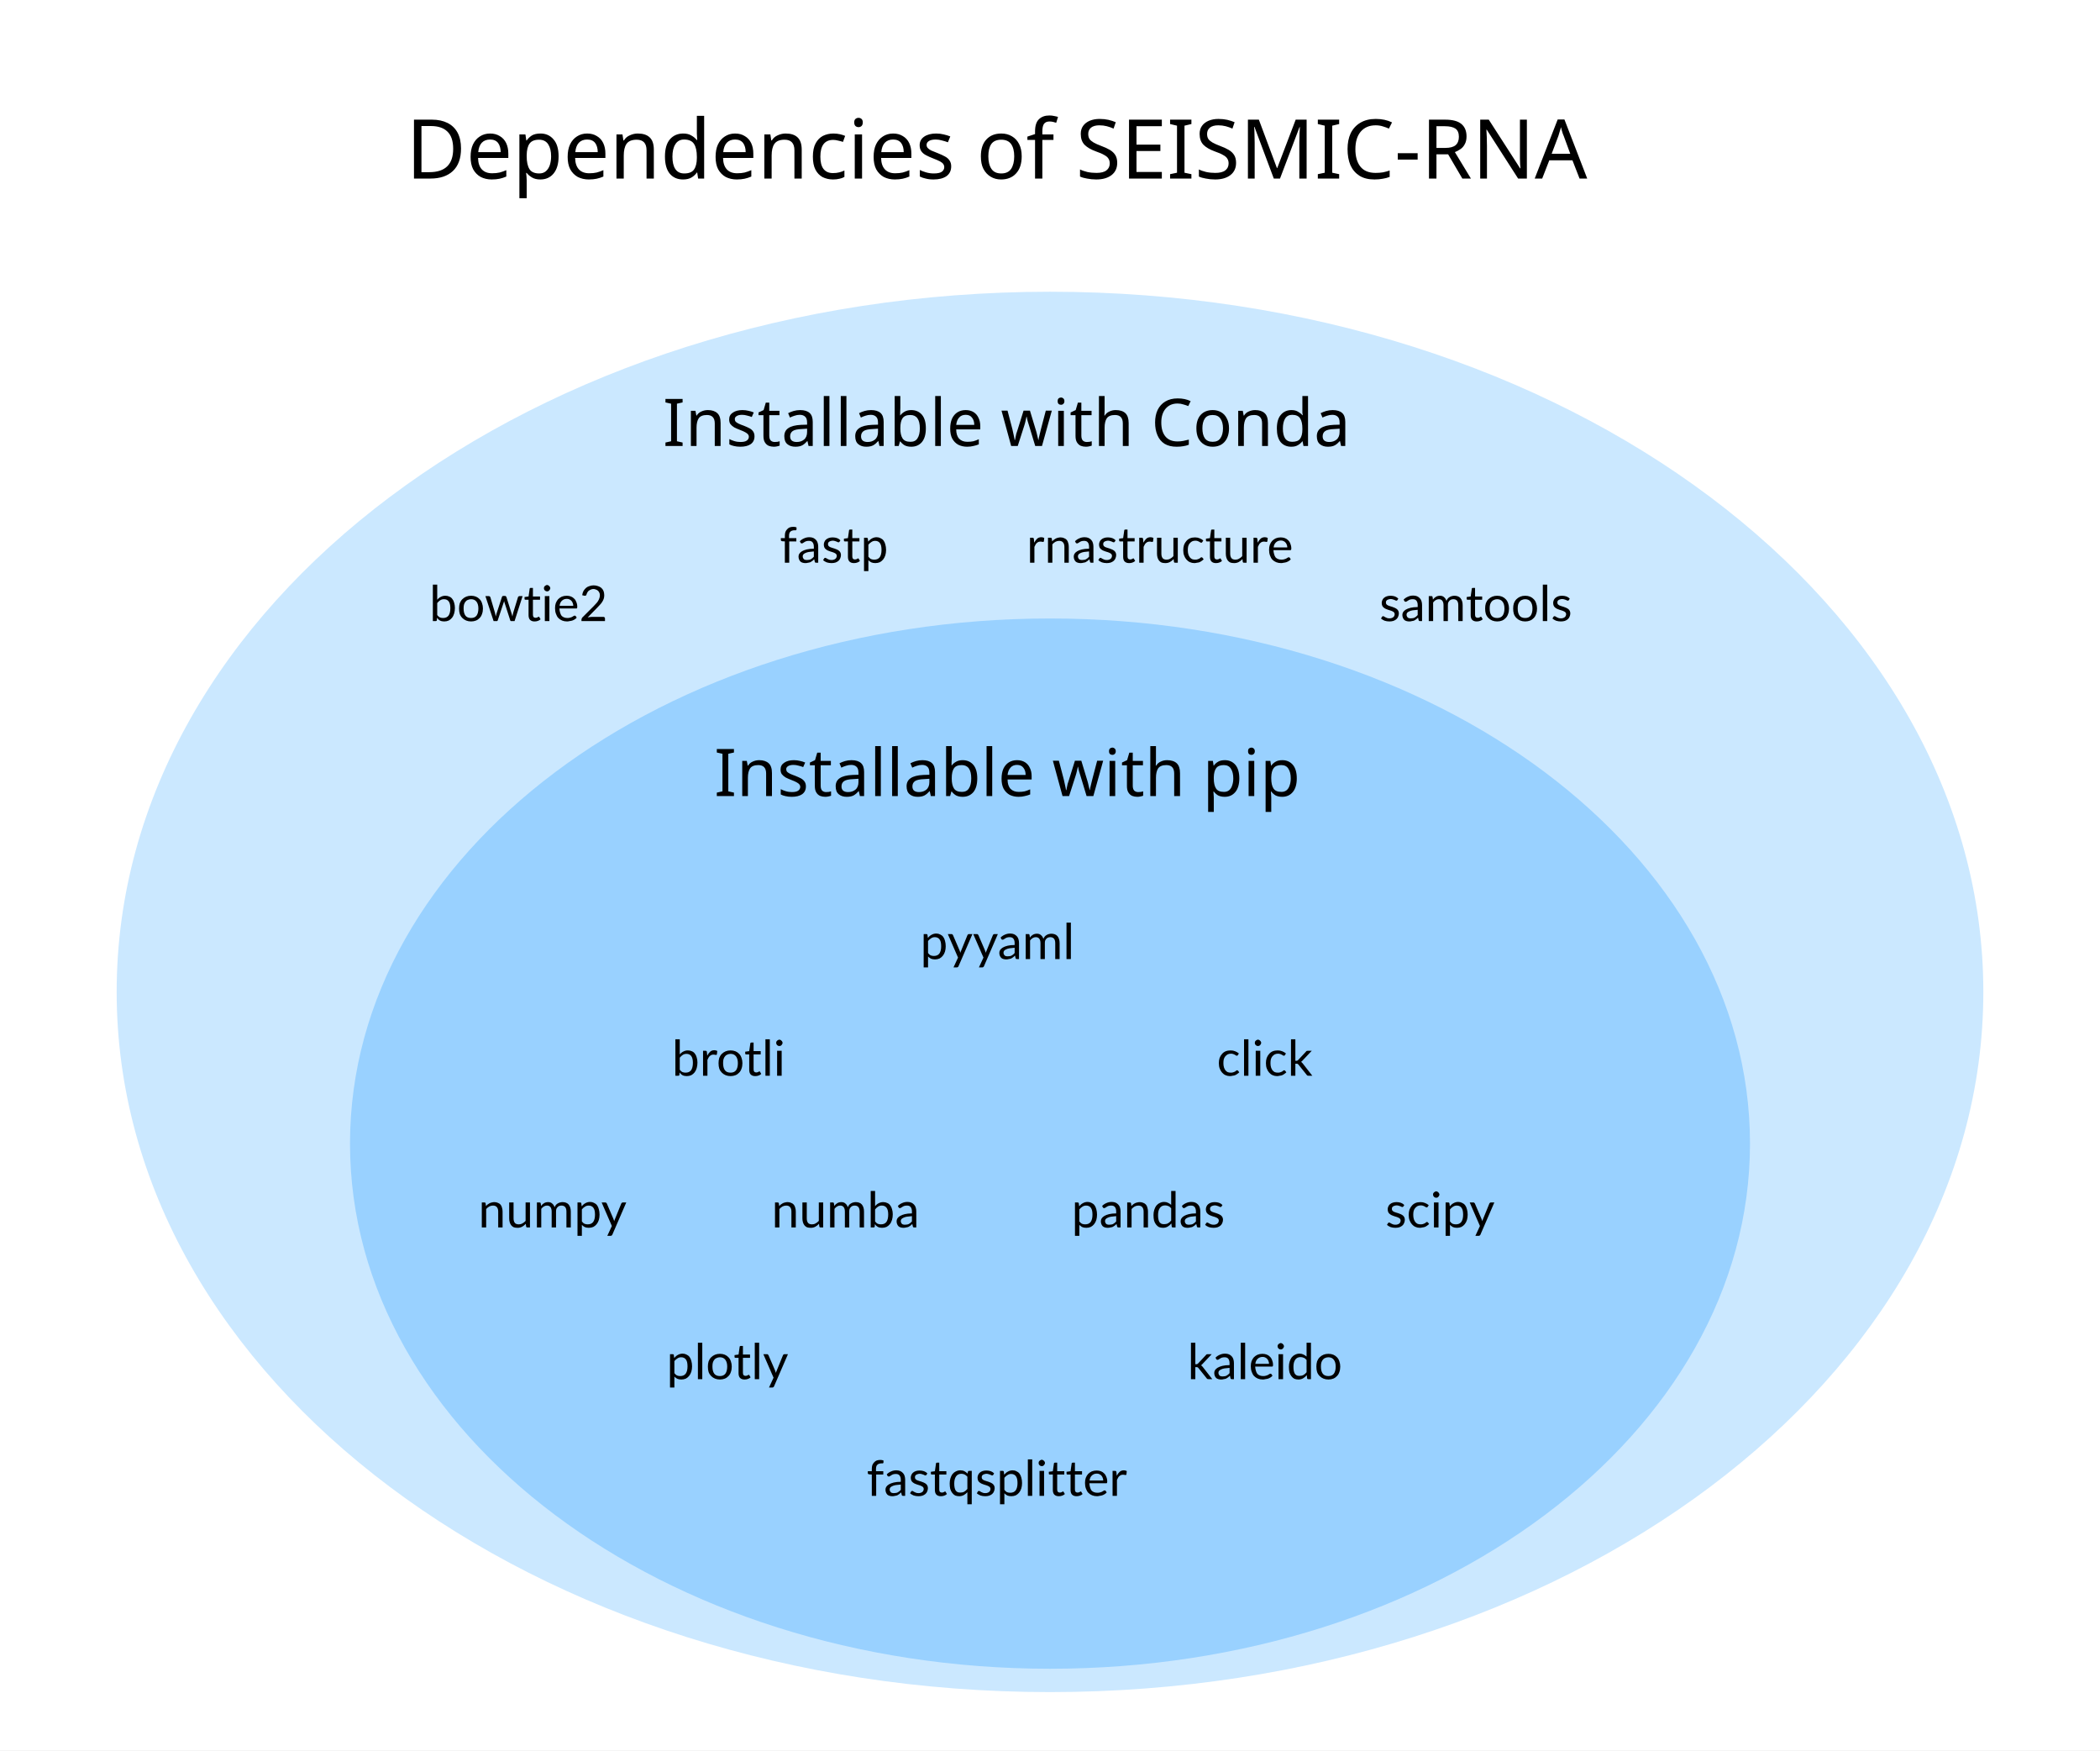
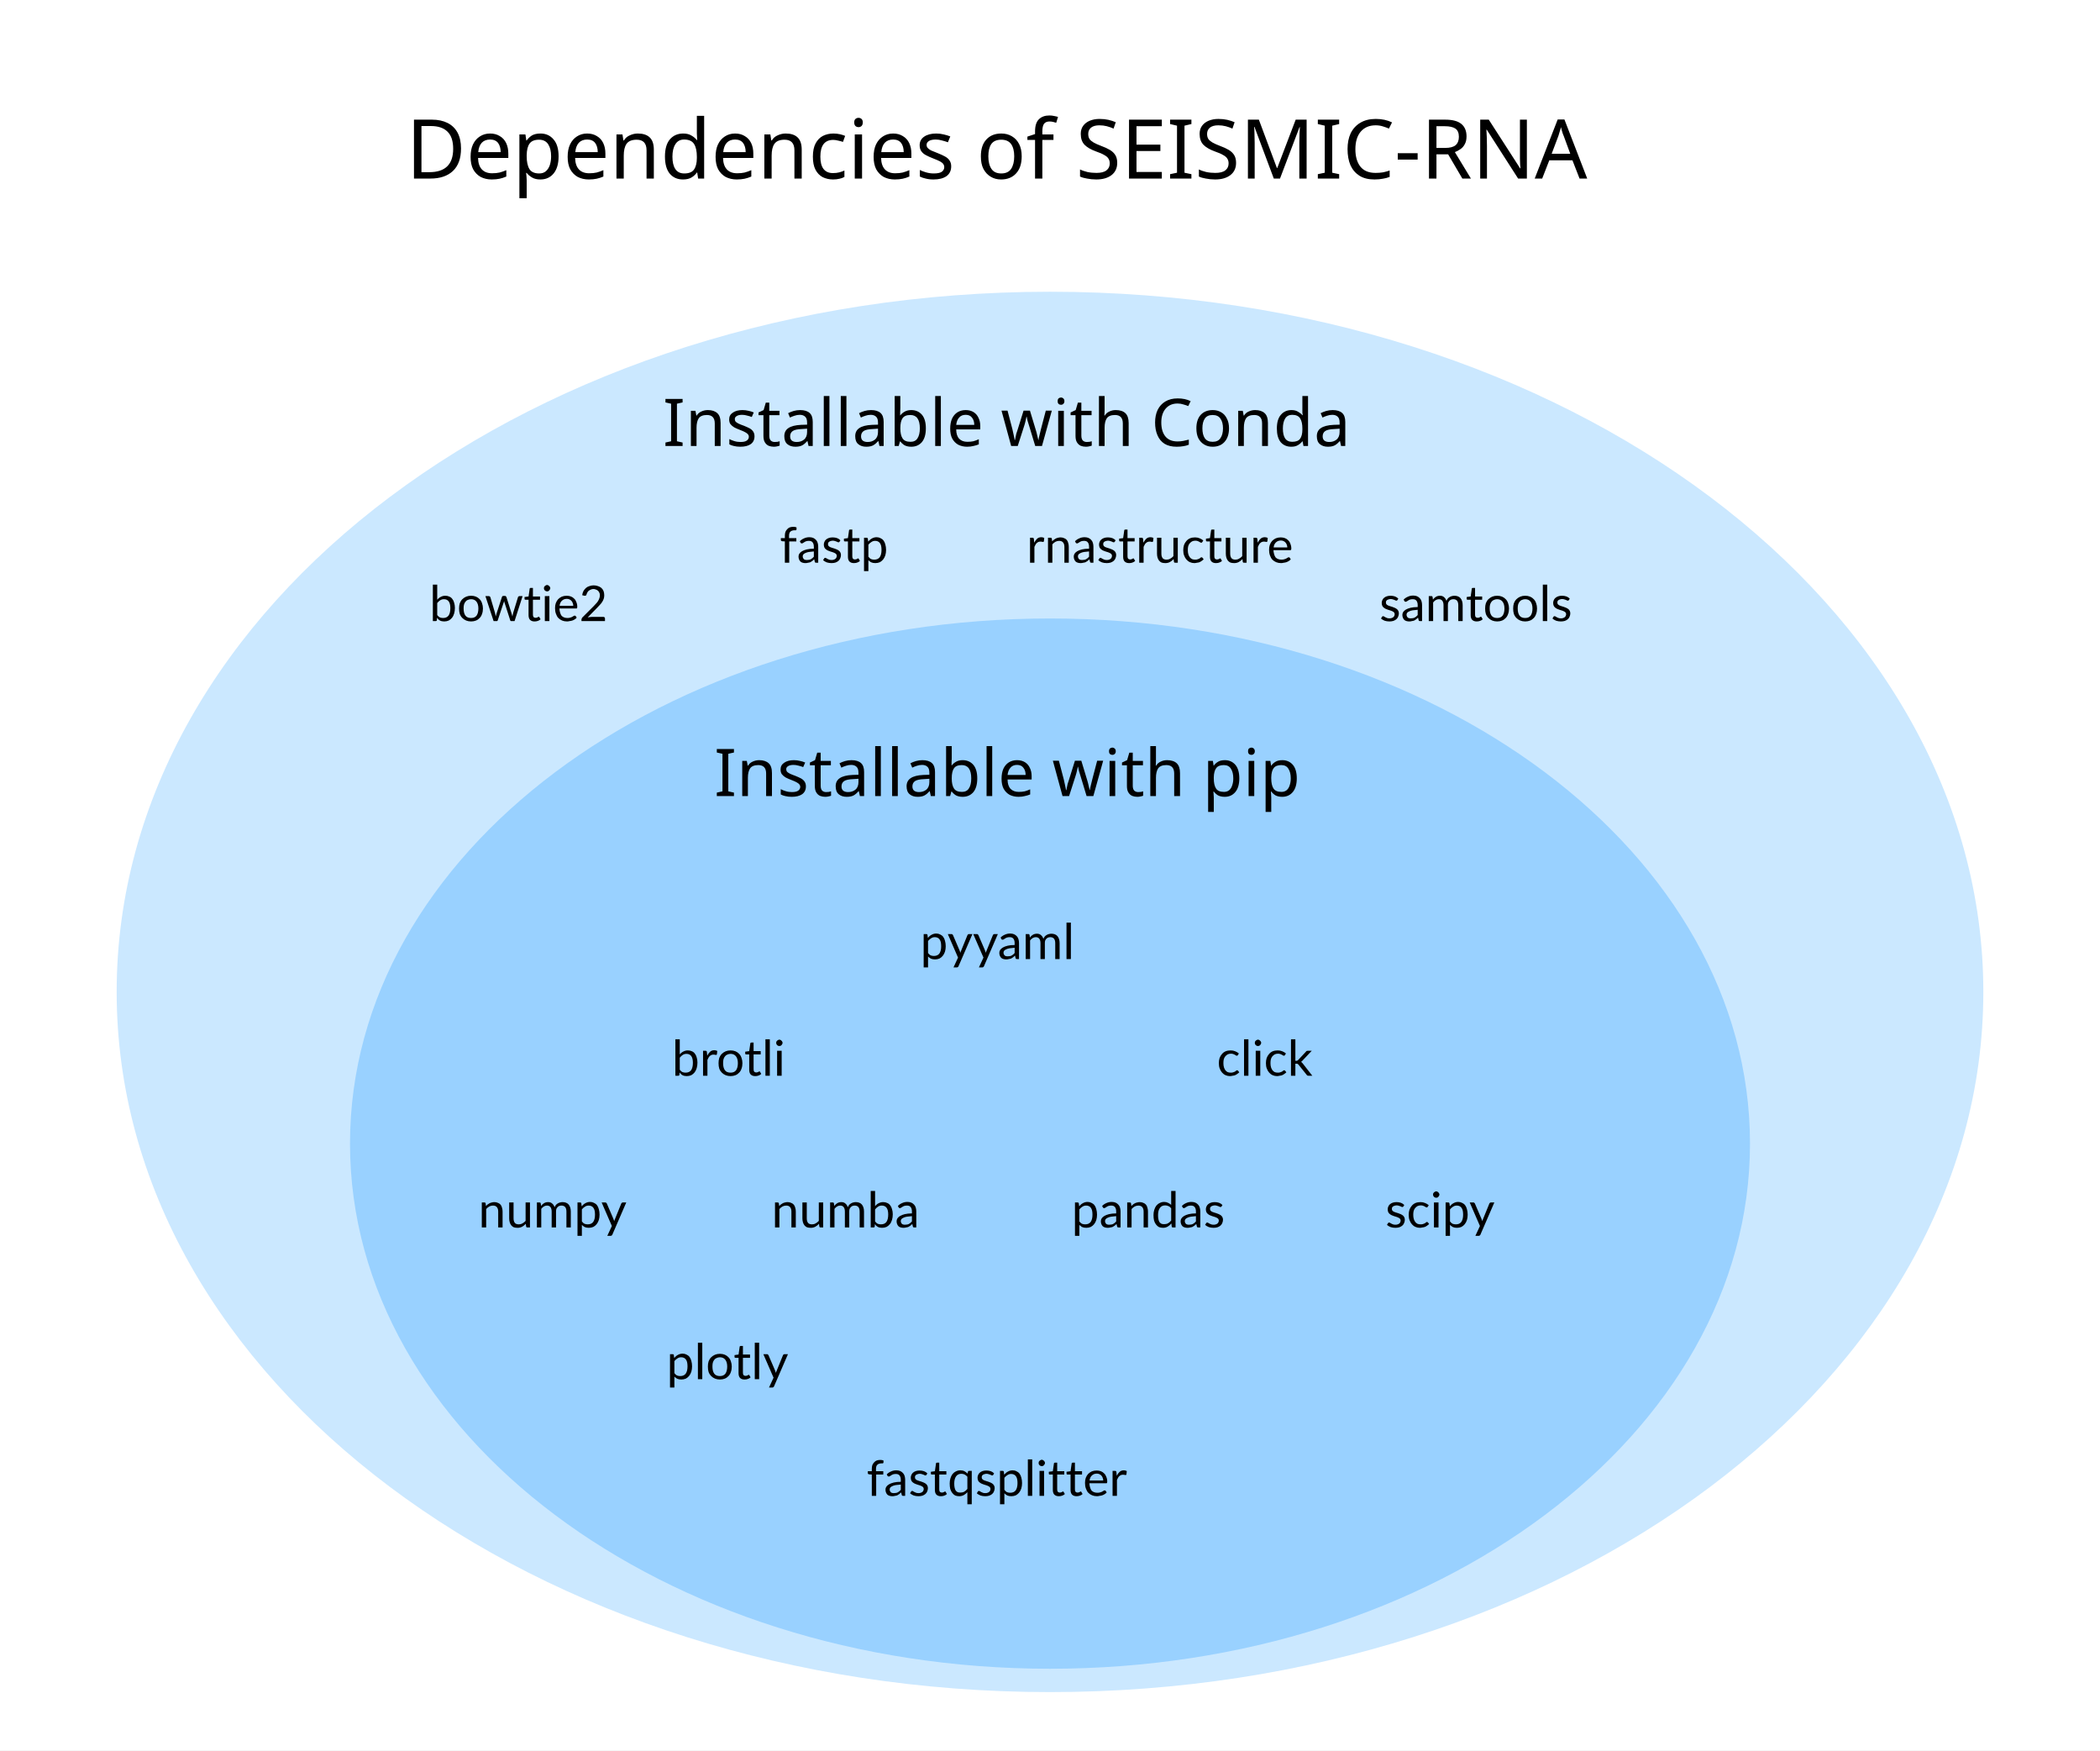
<svg xmlns="http://www.w3.org/2000/svg" width="180mm" height="150mm" viewBox="0 0 180 150" version="1.1" id="svg1">
  <defs id="defs1" />
  <g id="layer1">
    <rect style="fill:#ffffff;fill-opacity:1;stroke-width:1;stroke-linecap:round;stroke-linejoin:bevel;stroke-miterlimit:10" id="rect1" width="180" height="150" x="0" y="0" />
    <text xml:space="preserve" style="font-style:normal;font-variant:normal;font-weight:normal;font-stretch:normal;font-size:7.056px;line-height:0.9;font-family:Rockwell;-inkscape-font-specification:'Rockwell, Normal';font-variant-ligatures:normal;font-variant-caps:normal;font-variant-numeric:normal;font-variant-east-asian:normal;fill:#ffffff;fill-opacity:1;stroke-width:1;stroke-linecap:round;stroke-linejoin:bevel;stroke-miterlimit:10" x="90.014" y="15.299" id="text1">
      <tspan id="tspan1" style="font-style:normal;font-variant:normal;font-weight:normal;font-stretch:normal;font-size:7.056px;font-family:Rockwell;-inkscape-font-specification:'Rockwell, Normal';font-variant-ligatures:normal;font-variant-caps:normal;font-variant-numeric:normal;font-variant-east-asian:normal;text-align:center;text-anchor:middle;fill:#000000;fill-opacity:1;stroke-width:1" x="90.014" y="15.299">Dependencies of SEISMIC-RNA</tspan>
    </text>
    <ellipse style="fill:#cbe8ff;fill-opacity:1;stroke-width:1;stroke-linecap:round;stroke-linejoin:bevel;stroke-miterlimit:10" id="path1" cx="90" cy="85" rx="80" ry="60" />
    <ellipse style="fill:#99d1ff;fill-opacity:1;stroke-width:1;stroke-linecap:round;stroke-linejoin:bevel;stroke-miterlimit:10" id="path1-6" cx="90" cy="98" rx="60" ry="45" />
    <text xml:space="preserve" style="font-style:normal;font-variant:normal;font-weight:normal;font-stretch:normal;font-size:5.644px;line-height:0.9;font-family:Rockwell;-inkscape-font-specification:'Rockwell, Normal';font-variant-ligatures:normal;font-variant-caps:normal;font-variant-numeric:normal;font-variant-east-asian:normal;fill:#ffffff;fill-opacity:1;stroke-width:1;stroke-linecap:round;stroke-linejoin:bevel;stroke-miterlimit:10" x="89.963" y="38.222" id="text1-4">
      <tspan id="tspan1-0" style="font-style:normal;font-variant:normal;font-weight:normal;font-stretch:normal;font-size:5.644px;font-family:Rockwell;-inkscape-font-specification:'Rockwell, Normal';font-variant-ligatures:normal;font-variant-caps:normal;font-variant-numeric:normal;font-variant-east-asian:normal;text-align:center;text-anchor:middle;fill:#000000;fill-opacity:1;stroke-width:1" x="89.963" y="38.222">Installable with Conda</tspan>
    </text>
    <text xml:space="preserve" style="font-style:normal;font-variant:normal;font-weight:normal;font-stretch:normal;font-size:5.644px;line-height:0.9;font-family:Rockwell;-inkscape-font-specification:'Rockwell, Normal';font-variant-ligatures:normal;font-variant-caps:normal;font-variant-numeric:normal;font-variant-east-asian:normal;fill:#ffffff;fill-opacity:1;stroke-width:1;stroke-linecap:round;stroke-linejoin:bevel;stroke-miterlimit:10" x="90.015" y="68.217" id="text1-4-5">
      <tspan id="tspan1-0-6" style="font-style:normal;font-variant:normal;font-weight:normal;font-stretch:normal;font-size:5.644px;font-family:Rockwell;-inkscape-font-specification:'Rockwell, Normal';font-variant-ligatures:normal;font-variant-caps:normal;font-variant-numeric:normal;font-variant-east-asian:normal;text-align:center;text-anchor:middle;fill:#000000;fill-opacity:1;stroke-width:1" x="90.015" y="68.217">Installable with pip</tspan>
    </text>
    <text xml:space="preserve" style="font-style:normal;font-variant:normal;font-weight:normal;font-stretch:normal;font-size:7.056px;line-height:0.9;font-family:Lato;-inkscape-font-specification:'Lato, Normal';font-variant-ligatures:normal;font-variant-caps:normal;font-variant-numeric:normal;font-variant-east-asian:normal;text-align:center;text-anchor:middle;fill:#000000;fill-opacity:1;stroke-width:1;stroke-linecap:round;stroke-linejoin:bevel;stroke-miterlimit:10" x="48.967" y="53.222" id="text2">
      <tspan id="tspan2" style="font-style:normal;font-variant:normal;font-weight:normal;font-stretch:normal;font-size:4.233px;font-family:Lato;-inkscape-font-specification:'Lato, Normal';font-variant-ligatures:normal;font-variant-caps:normal;font-variant-numeric:normal;font-variant-east-asian:normal;fill:#000000;fill-opacity:1;stroke-width:1" x="48.967" y="53.222">bowtie2</tspan>
    </text>
    <text xml:space="preserve" style="font-style:normal;font-variant:normal;font-weight:normal;font-stretch:normal;font-size:7.056px;line-height:0.9;font-family:Lato;-inkscape-font-specification:'Lato, Normal';font-variant-ligatures:normal;font-variant-caps:normal;font-variant-numeric:normal;font-variant-east-asian:normal;text-align:center;text-anchor:middle;fill:#000000;fill-opacity:1;stroke-width:1;stroke-linecap:round;stroke-linejoin:bevel;stroke-miterlimit:10" x="131.012" y="53.222" id="text2-7">
      <tspan id="tspan2-5" style="font-style:normal;font-variant:normal;font-weight:normal;font-stretch:normal;font-size:4.233px;font-family:Lato;-inkscape-font-specification:'Lato, Normal';font-variant-ligatures:normal;font-variant-caps:normal;font-variant-numeric:normal;font-variant-east-asian:normal;fill:#000000;fill-opacity:1;stroke-width:1" x="131.012" y="53.222">samtools</tspan>
    </text>
    <text xml:space="preserve" style="font-style:normal;font-variant:normal;font-weight:normal;font-stretch:normal;font-size:7.056px;line-height:0.9;font-family:Lato;-inkscape-font-specification:'Lato, Normal';font-variant-ligatures:normal;font-variant-caps:normal;font-variant-numeric:normal;font-variant-east-asian:normal;text-align:center;text-anchor:middle;fill:#000000;fill-opacity:1;stroke-width:1;stroke-linecap:round;stroke-linejoin:bevel;stroke-miterlimit:10" x="66.97" y="92.181" id="text2-7-6">
      <tspan id="tspan2-5-1" style="font-style:normal;font-variant:normal;font-weight:normal;font-stretch:normal;font-size:4.233px;font-family:Lato;-inkscape-font-specification:'Lato, Normal';font-variant-ligatures:normal;font-variant-caps:normal;font-variant-numeric:normal;font-variant-east-asian:normal;fill:#000000;fill-opacity:1;stroke-width:1" x="66.97" y="92.181">brotli</tspan>
    </text>
    <text xml:space="preserve" style="font-style:normal;font-variant:normal;font-weight:normal;font-stretch:normal;font-size:7.056px;line-height:0.9;font-family:Lato;-inkscape-font-specification:'Lato, Normal';font-variant-ligatures:normal;font-variant-caps:normal;font-variant-numeric:normal;font-variant-east-asian:normal;text-align:center;text-anchor:middle;fill:#000000;fill-opacity:1;stroke-width:1;stroke-linecap:round;stroke-linejoin:bevel;stroke-miterlimit:10" x="112.923" y="92.181" id="text2-7-6-0">
      <tspan id="tspan2-5-1-8" style="font-style:normal;font-variant:normal;font-weight:normal;font-stretch:normal;font-size:4.233px;font-family:Lato;-inkscape-font-specification:'Lato, Normal';font-variant-ligatures:normal;font-variant-caps:normal;font-variant-numeric:normal;font-variant-east-asian:normal;fill:#000000;fill-opacity:1;stroke-width:1" x="112.923" y="92.181">click</tspan>
    </text>
    <text xml:space="preserve" style="font-style:normal;font-variant:normal;font-weight:normal;font-stretch:normal;font-size:7.056px;line-height:0.9;font-family:Lato;-inkscape-font-specification:'Lato, Normal';font-variant-ligatures:normal;font-variant-caps:normal;font-variant-numeric:normal;font-variant-east-asian:normal;text-align:center;text-anchor:middle;fill:#000000;fill-opacity:1;stroke-width:1;stroke-linecap:round;stroke-linejoin:bevel;stroke-miterlimit:10" x="89.966" y="128.181" id="text2-7-6-00">
      <tspan id="tspan2-5-1-9" style="font-style:normal;font-variant:normal;font-weight:normal;font-stretch:normal;font-size:4.233px;font-family:Lato;-inkscape-font-specification:'Lato, Normal';font-variant-ligatures:normal;font-variant-caps:normal;font-variant-numeric:normal;font-variant-east-asian:normal;fill:#000000;fill-opacity:1;stroke-width:1" x="89.966" y="128.181">fastqsplitter</tspan>
    </text>
    <text xml:space="preserve" style="font-style:normal;font-variant:normal;font-weight:normal;font-stretch:normal;font-size:7.056px;line-height:0.9;font-family:Lato;-inkscape-font-specification:'Lato, Normal';font-variant-ligatures:normal;font-variant-caps:normal;font-variant-numeric:normal;font-variant-east-asian:normal;text-align:center;text-anchor:middle;fill:#000000;fill-opacity:1;stroke-width:1;stroke-linecap:round;stroke-linejoin:bevel;stroke-miterlimit:10" x="112.94" y="118.181" id="text2-7-6-0-7">
-       <tspan id="tspan2-5-1-8-1" style="font-style:normal;font-variant:normal;font-weight:normal;font-stretch:normal;font-size:4.233px;font-family:Lato;-inkscape-font-specification:'Lato, Normal';font-variant-ligatures:normal;font-variant-caps:normal;font-variant-numeric:normal;font-variant-east-asian:normal;fill:#000000;fill-opacity:1;stroke-width:1" x="112.94" y="118.181">kaleido</tspan>
+       <tspan id="tspan2-5-1-8-1" style="font-style:normal;font-variant:normal;font-weight:normal;font-stretch:normal;font-size:4.233px;font-family:Lato;-inkscape-font-specification:'Lato, Normal';font-variant-ligatures:normal;font-variant-caps:normal;font-variant-numeric:normal;font-variant-east-asian:normal;fill:#000000;fill-opacity:1;stroke-width:1" x="112.94" y="118.181" />
    </text>
    <text xml:space="preserve" style="font-style:normal;font-variant:normal;font-weight:normal;font-stretch:normal;font-size:7.056px;line-height:0.9;font-family:Lato;-inkscape-font-specification:'Lato, Normal';font-variant-ligatures:normal;font-variant-caps:normal;font-variant-numeric:normal;font-variant-east-asian:normal;text-align:center;text-anchor:middle;fill:#000000;fill-opacity:1;stroke-width:1;stroke-linecap:round;stroke-linejoin:bevel;stroke-miterlimit:10" x="51.868" y="105.181" id="text2-7-6-008">
      <tspan id="tspan2-5-1-3" style="font-style:normal;font-variant:normal;font-weight:normal;font-stretch:normal;font-size:4.233px;font-family:Lato;-inkscape-font-specification:'Lato, Normal';font-variant-ligatures:normal;font-variant-caps:normal;font-variant-numeric:normal;font-variant-east-asian:normal;fill:#000000;fill-opacity:1;stroke-width:1" x="51.868" y="105.181">numpy</tspan>
    </text>
    <text xml:space="preserve" style="font-style:normal;font-variant:normal;font-weight:normal;font-stretch:normal;font-size:7.056px;line-height:0.9;font-family:Lato;-inkscape-font-specification:'Lato, Normal';font-variant-ligatures:normal;font-variant-caps:normal;font-variant-numeric:normal;font-variant-east-asian:normal;text-align:center;text-anchor:middle;fill:#000000;fill-opacity:1;stroke-width:1;stroke-linecap:round;stroke-linejoin:bevel;stroke-miterlimit:10" x="76.988" y="105.181" id="text2-7-6-0-70">
      <tspan id="tspan2-5-1-8-13" style="font-style:normal;font-variant:normal;font-weight:normal;font-stretch:normal;font-size:4.233px;font-family:Lato;-inkscape-font-specification:'Lato, Normal';font-variant-ligatures:normal;font-variant-caps:normal;font-variant-numeric:normal;font-variant-east-asian:normal;fill:#000000;fill-opacity:1;stroke-width:1" x="76.988" y="105.181">numba</tspan>
    </text>
    <text xml:space="preserve" style="font-style:normal;font-variant:normal;font-weight:normal;font-stretch:normal;font-size:7.056px;line-height:0.9;font-family:Lato;-inkscape-font-specification:'Lato, Normal';font-variant-ligatures:normal;font-variant-caps:normal;font-variant-numeric:normal;font-variant-east-asian:normal;text-align:center;text-anchor:middle;fill:#000000;fill-opacity:1;stroke-width:1;stroke-linecap:round;stroke-linejoin:bevel;stroke-miterlimit:10" x="102.933" y="105.181" id="text2-7-6-0-2-4">
      <tspan id="tspan2-5-1-8-3-3" style="font-style:normal;font-variant:normal;font-weight:normal;font-stretch:normal;font-size:4.233px;font-family:Lato;-inkscape-font-specification:'Lato, Normal';font-variant-ligatures:normal;font-variant-caps:normal;font-variant-numeric:normal;font-variant-east-asian:normal;fill:#000000;fill-opacity:1;stroke-width:1" x="102.933" y="105.181">pandas</tspan>
    </text>
    <text xml:space="preserve" style="font-style:normal;font-variant:normal;font-weight:normal;font-stretch:normal;font-size:7.056px;line-height:0.9;font-family:Lato;-inkscape-font-specification:'Lato, Normal';font-variant-ligatures:normal;font-variant-caps:normal;font-variant-numeric:normal;font-variant-east-asian:normal;text-align:center;text-anchor:middle;fill:#000000;fill-opacity:1;stroke-width:1;stroke-linecap:round;stroke-linejoin:bevel;stroke-miterlimit:10" x="66.868" y="118.181" id="text2-7-6-00-7">
      <tspan id="tspan2-5-1-9-7" style="font-style:normal;font-variant:normal;font-weight:normal;font-stretch:normal;font-size:4.233px;font-family:Lato;-inkscape-font-specification:'Lato, Normal';font-variant-ligatures:normal;font-variant-caps:normal;font-variant-numeric:normal;font-variant-east-asian:normal;fill:#000000;fill-opacity:1;stroke-width:1" x="66.868" y="118.181">plotly</tspan>
    </text>
    <text xml:space="preserve" style="font-style:normal;font-variant:normal;font-weight:normal;font-stretch:normal;font-size:7.056px;line-height:0.9;font-family:Lato;-inkscape-font-specification:'Lato, Normal';font-variant-ligatures:normal;font-variant-caps:normal;font-variant-numeric:normal;font-variant-east-asian:normal;text-align:center;text-anchor:middle;fill:#000000;fill-opacity:1;stroke-width:1;stroke-linecap:round;stroke-linejoin:bevel;stroke-miterlimit:10" x="90.006" y="82.181" id="text2-7-6-0-7-5">
      <tspan id="tspan2-5-1-8-1-1" style="font-style:normal;font-variant:normal;font-weight:normal;font-stretch:normal;font-size:4.233px;font-family:Lato;-inkscape-font-specification:'Lato, Normal';font-variant-ligatures:normal;font-variant-caps:normal;font-variant-numeric:normal;font-variant-east-asian:normal;fill:#000000;fill-opacity:1;stroke-width:1" x="90.006" y="82.181">pyyaml</tspan>
    </text>
    <text xml:space="preserve" style="font-style:normal;font-variant:normal;font-weight:normal;font-stretch:normal;font-size:7.056px;line-height:0.9;font-family:Lato;-inkscape-font-specification:'Lato, Normal';font-variant-ligatures:normal;font-variant-caps:normal;font-variant-numeric:normal;font-variant-east-asian:normal;text-align:center;text-anchor:middle;fill:#000000;fill-opacity:1;stroke-width:1;stroke-linecap:round;stroke-linejoin:bevel;stroke-miterlimit:10" x="127.946" y="105.181" id="text2-7-6-0-2-7-2">
      <tspan id="tspan2-5-1-8-3-4-6" style="font-style:normal;font-variant:normal;font-weight:normal;font-stretch:normal;font-size:4.233px;font-family:Lato;-inkscape-font-specification:'Lato, Normal';font-variant-ligatures:normal;font-variant-caps:normal;font-variant-numeric:normal;font-variant-east-asian:normal;fill:#000000;fill-opacity:1;stroke-width:1" x="127.946" y="105.181">scipy</tspan>
    </text>
    <text xml:space="preserve" style="font-style:normal;font-variant:normal;font-weight:normal;font-stretch:normal;font-size:7.056px;line-height:0.9;font-family:Lato;-inkscape-font-specification:'Lato, Normal';font-variant-ligatures:normal;font-variant-caps:normal;font-variant-numeric:normal;font-variant-east-asian:normal;text-align:center;text-anchor:middle;fill:#000000;fill-opacity:1;stroke-width:1;stroke-linecap:round;stroke-linejoin:bevel;stroke-miterlimit:10" x="103.932" y="48.222" id="text2-7-0">
      <tspan id="tspan2-5-0" style="font-style:normal;font-variant:normal;font-weight:normal;font-stretch:normal;font-size:4.233px;font-family:Lato;-inkscape-font-specification:'Lato, Normal';font-variant-ligatures:normal;font-variant-caps:normal;font-variant-numeric:normal;font-variant-east-asian:normal;fill:#000000;fill-opacity:1;stroke-width:1" x="103.932" y="48.222">rnastructure</tspan>
    </text>
    <text xml:space="preserve" style="font-style:normal;font-variant:normal;font-weight:normal;font-stretch:normal;font-size:7.056px;line-height:0.9;font-family:Lato;-inkscape-font-specification:'Lato, Normal';font-variant-ligatures:normal;font-variant-caps:normal;font-variant-numeric:normal;font-variant-east-asian:normal;text-align:center;text-anchor:middle;fill:#000000;fill-opacity:1;stroke-width:1;stroke-linecap:round;stroke-linejoin:bevel;stroke-miterlimit:10" x="76.003" y="48.222" id="text2-7-0-9">
      <tspan id="tspan2-5-0-3" style="font-style:normal;font-variant:normal;font-weight:normal;font-stretch:normal;font-size:4.233px;font-family:Lato;-inkscape-font-specification:'Lato, Normal';font-variant-ligatures:normal;font-variant-caps:normal;font-variant-numeric:normal;font-variant-east-asian:normal;fill:#000000;fill-opacity:1;stroke-width:1" x="76.003" y="48.222">fastp</tspan>
    </text>
  </g>
</svg>
